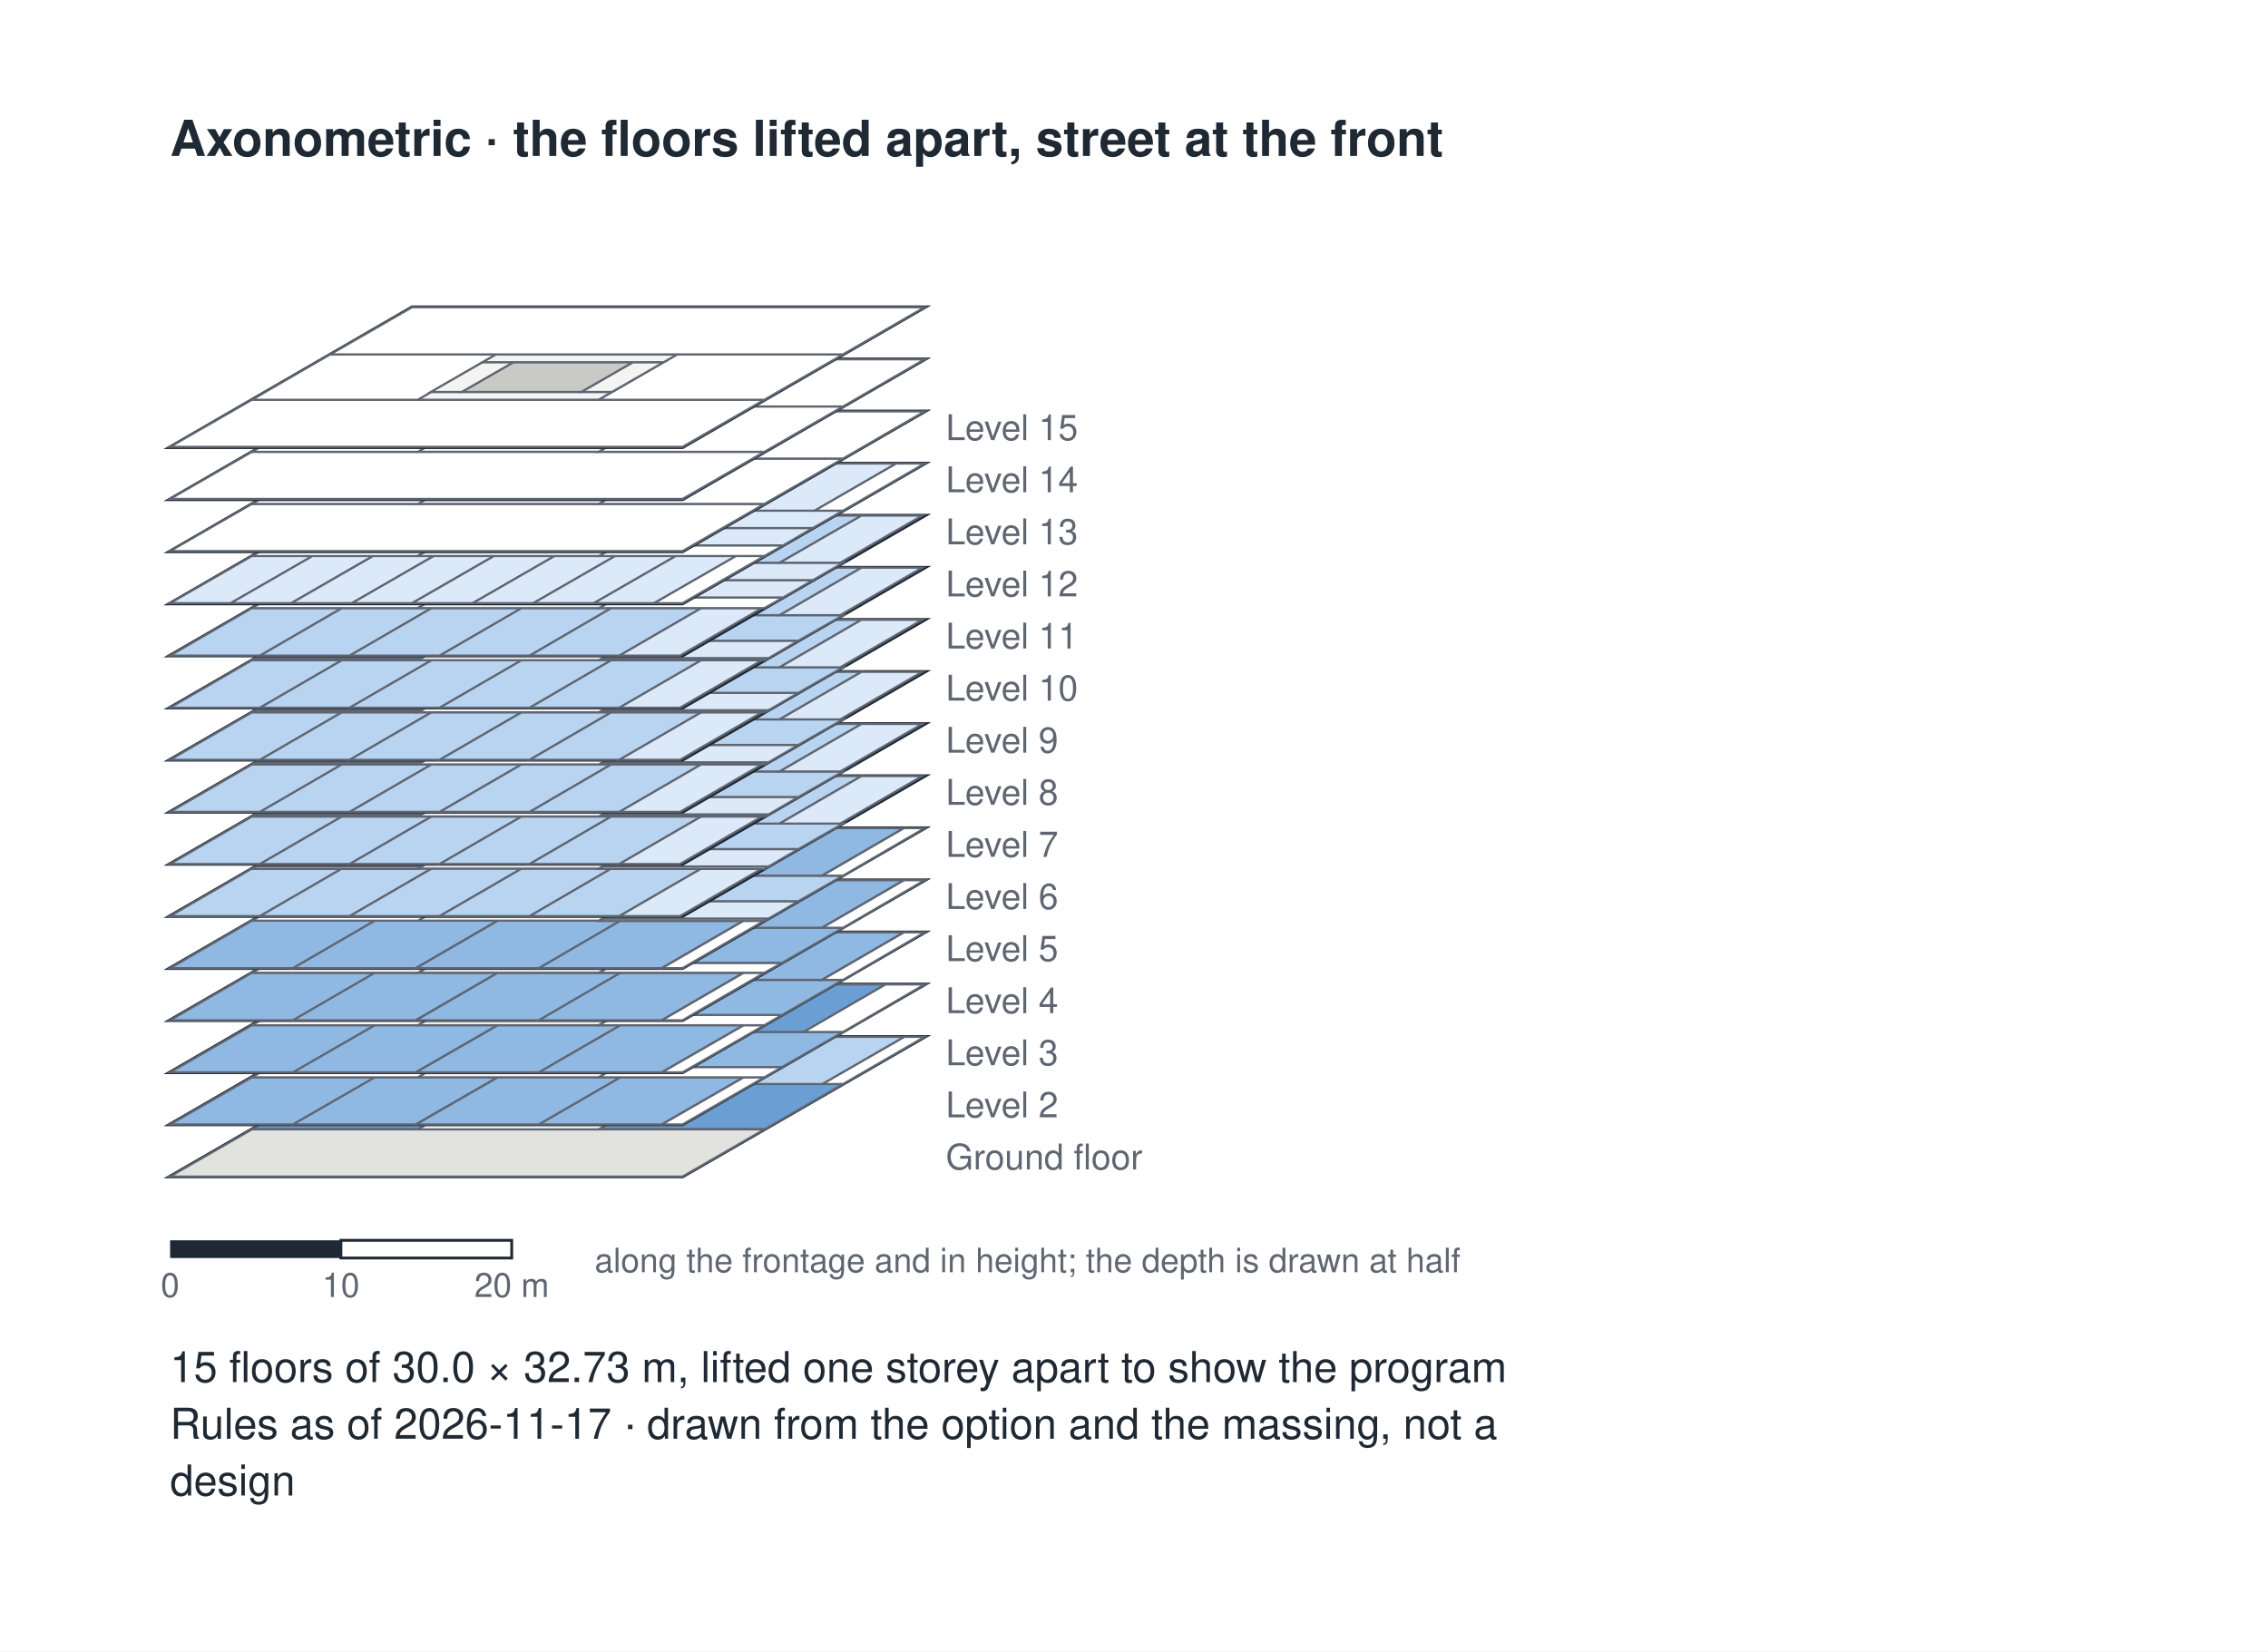
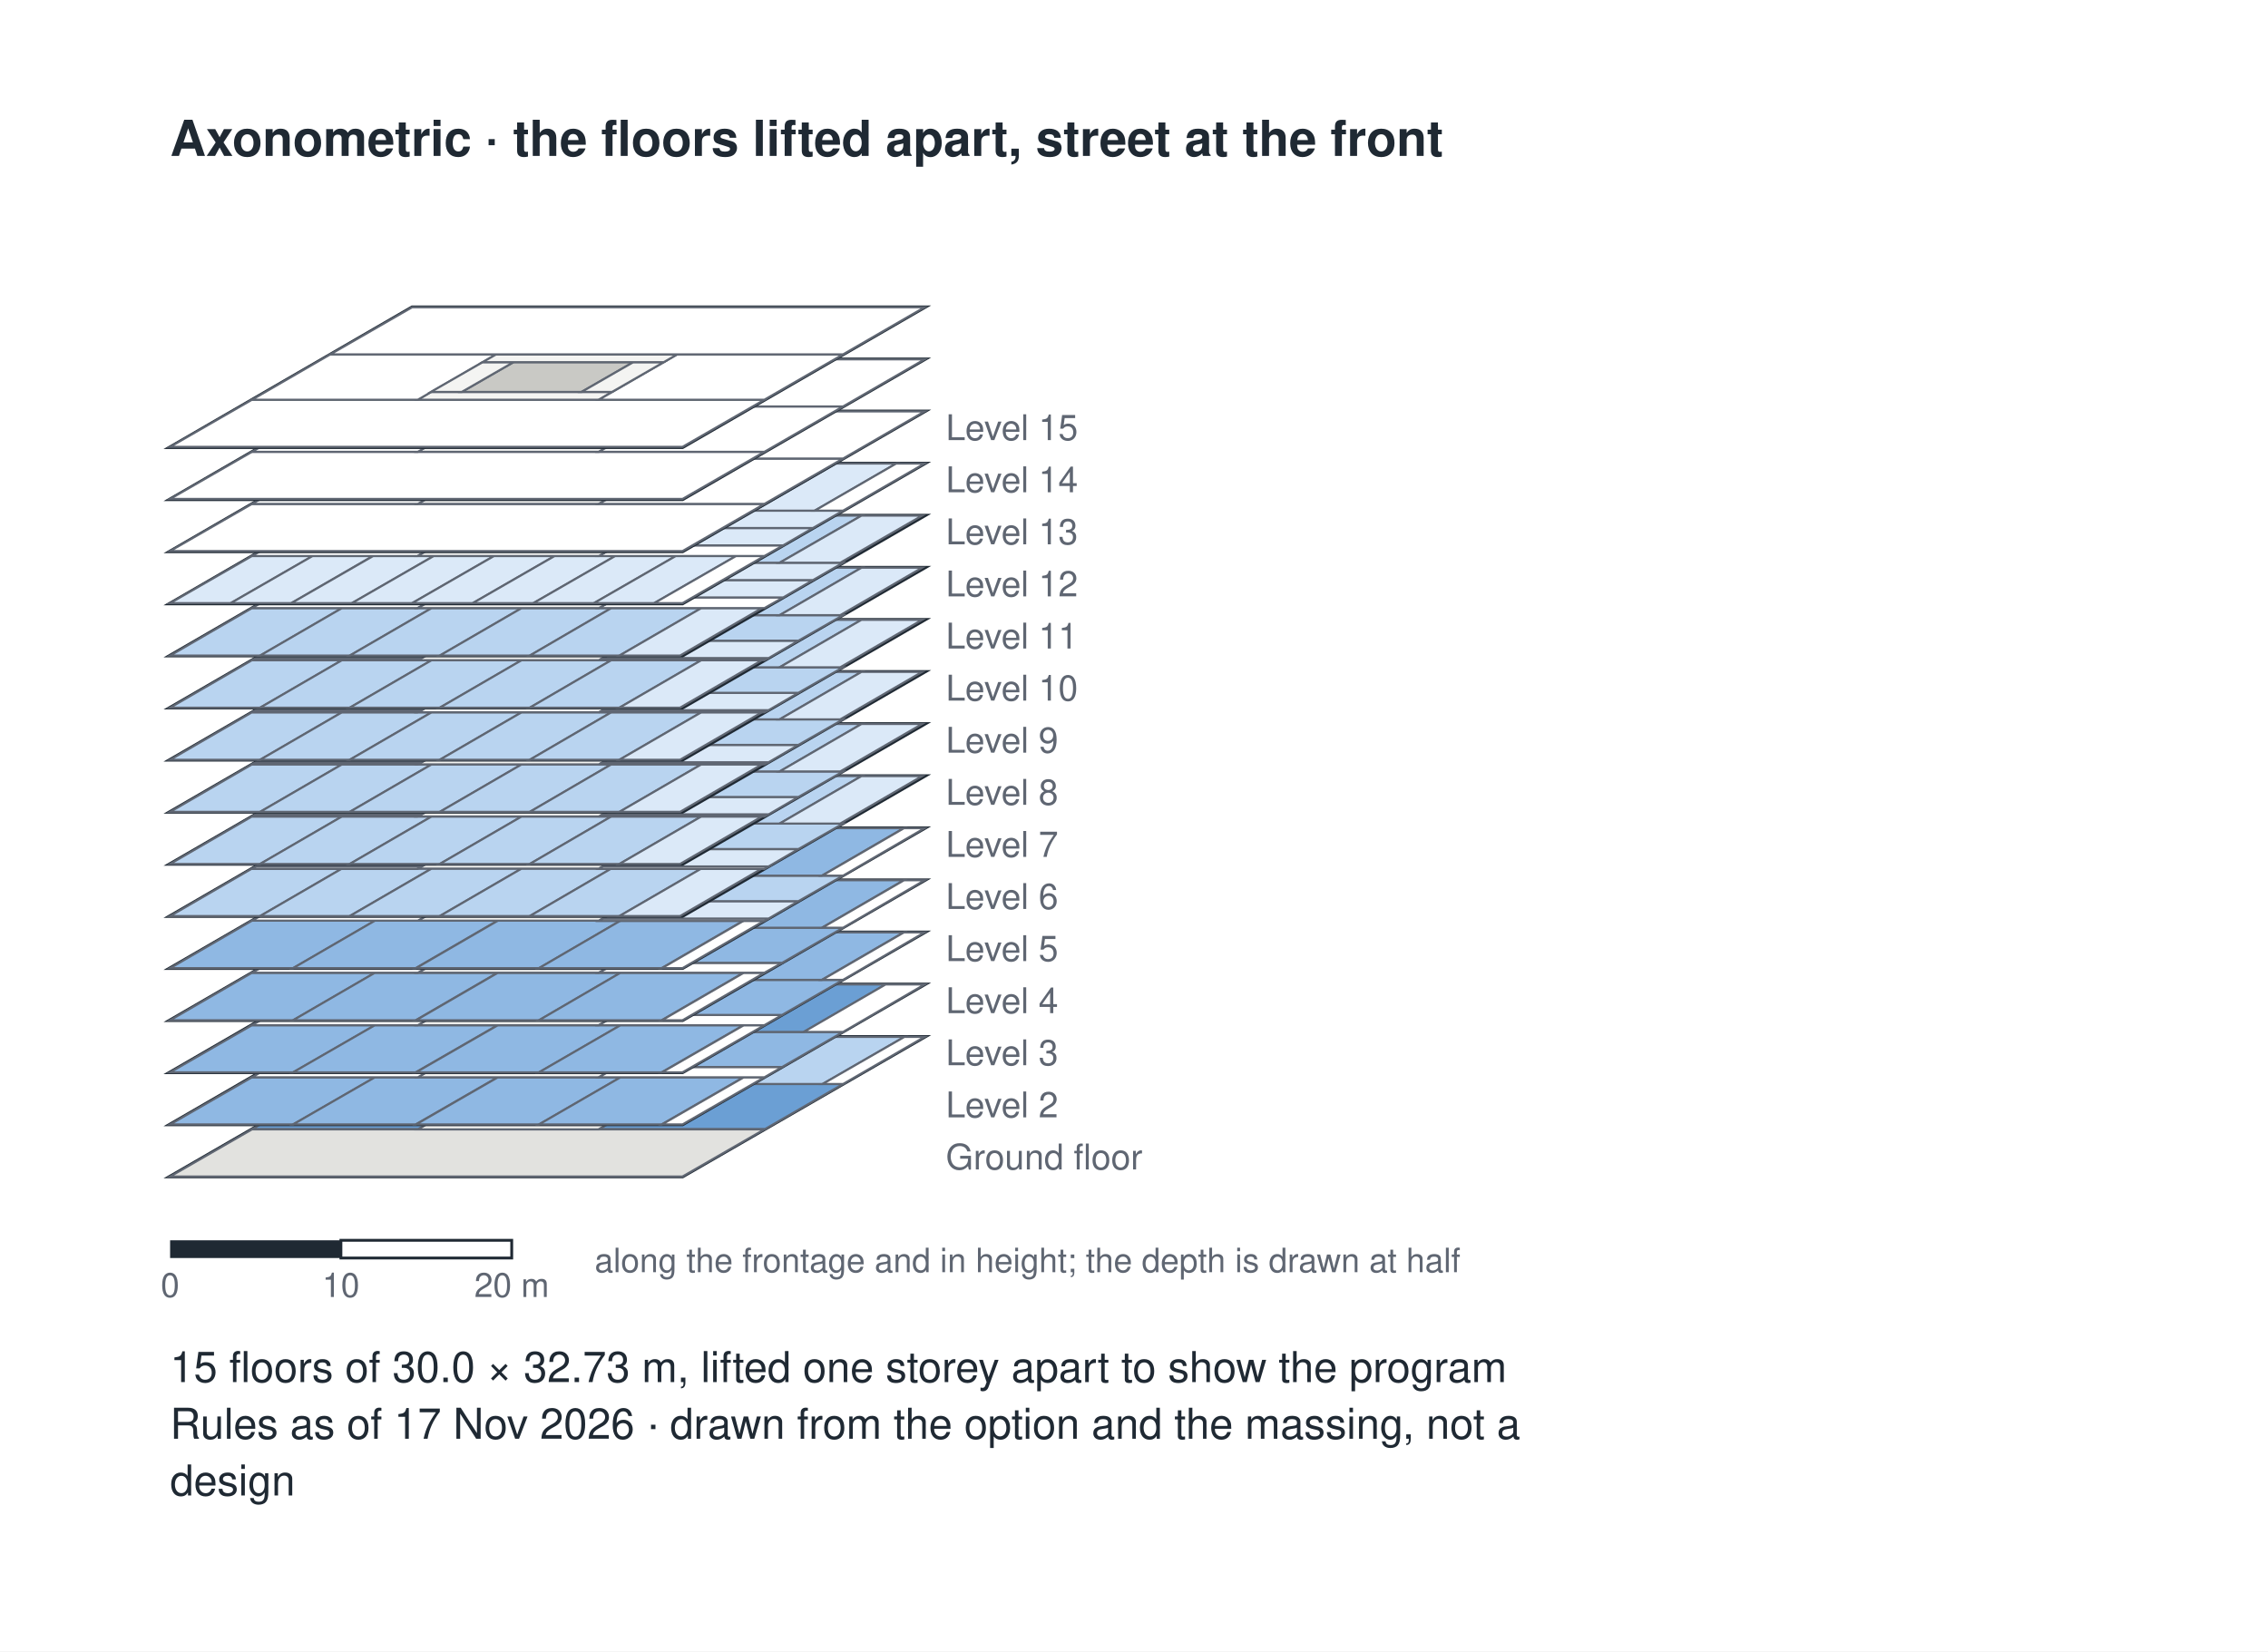
<svg xmlns="http://www.w3.org/2000/svg" width="640" height="466" viewBox="0 0 640 466" font-family="IBM Plex Sans, Helvetica, Arial, sans-serif" font-size="12" fill="#1f2933" role="img" aria-label="Axonometric of the stacked floors">
  <rect width="100%" height="100%" fill="#ffffff" />
  <text x="48" y="44" font-size="14" font-weight="600">Axonometric · the floors lifted apart, street at the front</text>
  <polygon points="116.3,292.6 260.9,292.6 192.6,332.0 48.0,332.0" fill="#f4f4f2" stroke="#1f2933" stroke-width="1" />
  <polygon points="71.1,318.7 215.7,318.7 192.6,332.0 48.0,332.0" fill="#e2e2df" stroke="#5f6672" stroke-width="0.6" />
  <polygon points="121.6,316.5 172.7,316.5 169.0,318.7 117.9,318.7" fill="#f4f4f2" stroke="#5f6672" stroke-width="0.6" />
  <polygon points="93.2,305.9 140.0,305.9 118.0,318.6 71.2,318.6" fill="#6b9fd4" stroke="#5f6672" stroke-width="0.6" />
  <polygon points="191.1,305.9 237.9,305.9 215.9,318.6 169.1,318.6" fill="#6b9fd4" stroke="#5f6672" stroke-width="0.6" />
  <polygon points="144.9,308.1 178.7,308.1 164.1,316.5 130.3,316.5" fill="#c9c9c5" stroke="#5f6672" stroke-width="0.6" />
  <polygon points="136.2,308.1 144.9,308.1 130.3,316.5 121.6,316.5" fill="#f4f4f2" stroke="#5f6672" stroke-width="0.6" />
  <polygon points="178.7,308.1 187.3,308.1 172.7,316.5 164.1,316.5" fill="#f4f4f2" stroke="#5f6672" stroke-width="0.6" />
  <polygon points="140.0,305.9 191.1,305.9 187.3,308.1 136.2,308.1" fill="#f4f4f2" stroke="#5f6672" stroke-width="0.6" />
  <polygon points="116.3,292.6 222.9,292.6 199.8,305.9 93.2,305.9" fill="#f6e7c1" stroke="#5f6672" stroke-width="0.6" />
  <polygon points="222.9,292.6 229.9,292.6 206.8,305.9 199.8,305.9" fill="#e2e2df" stroke="#5f6672" stroke-width="0.6" />
  <polygon points="229.9,292.6 255.2,292.6 232.1,305.9 206.8,305.9" fill="#b9d4f0" stroke="#5f6672" stroke-width="0.6" />
  <polygon points="255.2,292.6 260.9,292.6 237.9,305.9 232.1,305.9" fill="#ffffff" stroke="#5f6672" stroke-width="0.6" />
  <text x="266.9" y="330.0" font-size="10" fill="#5f6672">Ground floor</text>
  <polygon points="116.3,277.8 260.9,277.8 192.6,317.3 48.0,317.3" fill="#f4f4f2" stroke="#1f2933" stroke-width="1" />
  <polygon points="71.1,304.0 105.8,304.0 82.7,317.3 48.0,317.3" fill="#8fb8e3" stroke="#5f6672" stroke-width="0.6" />
  <polygon points="105.8,304.0 140.4,304.0 117.3,317.3 82.7,317.3" fill="#8fb8e3" stroke="#5f6672" stroke-width="0.6" />
  <polygon points="140.5,304.0 175.1,304.0 152.1,317.3 117.4,317.3" fill="#8fb8e3" stroke="#5f6672" stroke-width="0.6" />
  <polygon points="175.1,304.0 209.8,304.0 186.7,317.3 152.1,317.3" fill="#8fb8e3" stroke="#5f6672" stroke-width="0.6" />
  <polygon points="209.9,304.0 215.7,304.0 192.6,317.3 186.8,317.3" fill="#ffffff" stroke="#5f6672" stroke-width="0.6" />
  <polygon points="121.6,301.8 172.7,301.8 169.0,304.0 117.9,304.0" fill="#f4f4f2" stroke="#5f6672" stroke-width="0.6" />
  <polygon points="76.1,301.1 122.9,301.1 117.9,304.0 71.1,304.0" fill="#ffffff" stroke="#5f6672" stroke-width="0.6" />
  <polygon points="174.0,301.1 220.7,301.1 215.7,304.0 169.0,304.0" fill="#ffffff" stroke="#5f6672" stroke-width="0.6" />
  <polygon points="144.9,293.3 178.7,293.3 164.1,301.8 130.3,301.8" fill="#c9c9c5" stroke="#5f6672" stroke-width="0.6" />
  <polygon points="136.2,293.3 144.9,293.3 130.3,301.8 121.6,301.8" fill="#f4f4f2" stroke="#5f6672" stroke-width="0.6" />
  <polygon points="178.7,293.3 187.3,293.3 172.7,301.8 164.1,301.8" fill="#f4f4f2" stroke="#5f6672" stroke-width="0.6" />
  <polygon points="93.2,291.2 140.0,291.2 122.9,301.1 76.1,301.1" fill="#8fb8e3" stroke="#5f6672" stroke-width="0.6" />
  <polygon points="191.1,291.2 237.9,291.2 220.7,301.1 174.0,301.1" fill="#8fb8e3" stroke="#5f6672" stroke-width="0.6" />
  <polygon points="140.0,291.2 191.1,291.2 187.3,293.3 136.2,293.3" fill="#f4f4f2" stroke="#5f6672" stroke-width="0.6" />
  <polygon points="116.3,277.8 160.9,277.8 137.8,291.2 93.2,291.2" fill="#6b9fd4" stroke="#5f6672" stroke-width="0.6" />
  <polygon points="160.9,277.8 205.4,277.8 182.3,291.2 137.8,291.2" fill="#6b9fd4" stroke="#5f6672" stroke-width="0.6" />
  <polygon points="205.4,277.8 249.9,277.8 226.8,291.2 182.3,291.2" fill="#6b9fd4" stroke="#5f6672" stroke-width="0.6" />
  <polygon points="249.9,277.8 260.9,277.8 237.9,291.2 226.8,291.2" fill="#ffffff" stroke="#5f6672" stroke-width="0.6" />
  <text x="266.9" y="315.3" font-size="10" fill="#5f6672">Level 2</text>
  <polygon points="116.3,263.1 260.9,263.1 192.6,302.6 48.0,302.6" fill="#f4f4f2" stroke="#1f2933" stroke-width="1" />
  <polygon points="71.1,289.3 105.8,289.3 82.7,302.6 48.0,302.6" fill="#8fb8e3" stroke="#5f6672" stroke-width="0.6" />
  <polygon points="105.8,289.3 140.4,289.3 117.3,302.6 82.7,302.6" fill="#8fb8e3" stroke="#5f6672" stroke-width="0.6" />
  <polygon points="140.5,289.3 175.1,289.3 152.1,302.6 117.4,302.6" fill="#8fb8e3" stroke="#5f6672" stroke-width="0.6" />
  <polygon points="175.1,289.3 209.8,289.3 186.7,302.6 152.1,302.6" fill="#8fb8e3" stroke="#5f6672" stroke-width="0.6" />
  <polygon points="209.9,289.3 215.7,289.3 192.6,302.6 186.8,302.6" fill="#ffffff" stroke="#5f6672" stroke-width="0.6" />
  <polygon points="121.6,287.1 172.7,287.1 169.0,289.3 117.9,289.3" fill="#f4f4f2" stroke="#5f6672" stroke-width="0.6" />
  <polygon points="76.1,286.4 122.9,286.4 117.9,289.3 71.1,289.3" fill="#ffffff" stroke="#5f6672" stroke-width="0.6" />
  <polygon points="174.0,286.4 220.7,286.4 215.7,289.3 169.0,289.3" fill="#ffffff" stroke="#5f6672" stroke-width="0.6" />
  <polygon points="144.9,278.6 178.7,278.6 164.1,287.1 130.3,287.1" fill="#c9c9c5" stroke="#5f6672" stroke-width="0.6" />
  <polygon points="136.2,278.6 144.9,278.6 130.3,287.1 121.6,287.1" fill="#f4f4f2" stroke="#5f6672" stroke-width="0.6" />
  <polygon points="178.7,278.6 187.3,278.6 172.7,287.1 164.1,287.1" fill="#f4f4f2" stroke="#5f6672" stroke-width="0.6" />
  <polygon points="93.2,276.5 140.0,276.5 122.9,286.4 76.1,286.4" fill="#8fb8e3" stroke="#5f6672" stroke-width="0.6" />
  <polygon points="191.1,276.5 237.9,276.5 220.7,286.4 174.0,286.4" fill="#8fb8e3" stroke="#5f6672" stroke-width="0.6" />
  <polygon points="140.0,276.5 191.1,276.5 187.3,278.6 136.2,278.6" fill="#f4f4f2" stroke="#5f6672" stroke-width="0.6" />
  <polygon points="116.3,263.1 151.0,263.1 127.9,276.5 93.2,276.5" fill="#8fb8e3" stroke="#5f6672" stroke-width="0.6" />
  <polygon points="151.0,263.1 185.6,263.1 162.6,276.5 127.9,276.5" fill="#8fb8e3" stroke="#5f6672" stroke-width="0.6" />
  <polygon points="185.7,263.1 220.4,263.1 197.3,276.5 162.6,276.5" fill="#8fb8e3" stroke="#5f6672" stroke-width="0.6" />
  <polygon points="220.4,263.1 255.0,263.1 231.9,276.5 197.3,276.5" fill="#8fb8e3" stroke="#5f6672" stroke-width="0.6" />
  <polygon points="255.1,263.1 260.9,263.1 237.9,276.5 232.0,276.5" fill="#ffffff" stroke="#5f6672" stroke-width="0.6" />
  <text x="266.9" y="300.6" font-size="10" fill="#5f6672">Level 3</text>
  <polygon points="116.3,248.4 260.9,248.4 192.6,287.9 48.0,287.9" fill="#f4f4f2" stroke="#1f2933" stroke-width="1" />
  <polygon points="71.1,274.5 105.8,274.5 82.7,287.9 48.0,287.9" fill="#8fb8e3" stroke="#5f6672" stroke-width="0.6" />
  <polygon points="105.8,274.5 140.4,274.5 117.3,287.9 82.7,287.9" fill="#8fb8e3" stroke="#5f6672" stroke-width="0.6" />
  <polygon points="140.5,274.5 175.1,274.5 152.1,287.9 117.4,287.9" fill="#8fb8e3" stroke="#5f6672" stroke-width="0.6" />
  <polygon points="175.1,274.5 209.8,274.5 186.7,287.9 152.1,287.9" fill="#8fb8e3" stroke="#5f6672" stroke-width="0.6" />
  <polygon points="209.9,274.5 215.7,274.5 192.6,287.9 186.8,287.9" fill="#ffffff" stroke="#5f6672" stroke-width="0.6" />
  <polygon points="121.6,272.4 172.7,272.4 169.0,274.5 117.9,274.5" fill="#f4f4f2" stroke="#5f6672" stroke-width="0.6" />
  <polygon points="76.1,271.7 122.9,271.7 117.9,274.5 71.1,274.5" fill="#ffffff" stroke="#5f6672" stroke-width="0.6" />
  <polygon points="174.0,271.7 220.7,271.7 215.7,274.5 169.0,274.5" fill="#ffffff" stroke="#5f6672" stroke-width="0.6" />
  <polygon points="144.9,263.9 178.7,263.9 164.1,272.4 130.3,272.4" fill="#c9c9c5" stroke="#5f6672" stroke-width="0.6" />
  <polygon points="136.2,263.9 144.9,263.9 130.3,272.4 121.6,272.4" fill="#f4f4f2" stroke="#5f6672" stroke-width="0.6" />
  <polygon points="178.7,263.9 187.3,263.9 172.7,272.4 164.1,272.4" fill="#f4f4f2" stroke="#5f6672" stroke-width="0.6" />
  <polygon points="93.2,261.8 140.0,261.8 122.9,271.7 76.1,271.7" fill="#8fb8e3" stroke="#5f6672" stroke-width="0.6" />
  <polygon points="191.1,261.8 237.9,261.8 220.7,271.7 174.0,271.7" fill="#8fb8e3" stroke="#5f6672" stroke-width="0.6" />
  <polygon points="140.0,261.8 191.1,261.8 187.3,263.9 136.2,263.9" fill="#f4f4f2" stroke="#5f6672" stroke-width="0.6" />
  <polygon points="116.3,248.4 151.0,248.4 127.9,261.8 93.2,261.8" fill="#8fb8e3" stroke="#5f6672" stroke-width="0.6" />
  <polygon points="151.0,248.4 185.6,248.4 162.6,261.8 127.9,261.8" fill="#8fb8e3" stroke="#5f6672" stroke-width="0.6" />
  <polygon points="185.7,248.4 220.4,248.4 197.3,261.8 162.6,261.8" fill="#8fb8e3" stroke="#5f6672" stroke-width="0.6" />
  <polygon points="220.4,248.4 255.0,248.4 231.9,261.8 197.3,261.8" fill="#8fb8e3" stroke="#5f6672" stroke-width="0.6" />
  <polygon points="255.1,248.4 260.9,248.4 237.9,261.8 232.0,261.8" fill="#ffffff" stroke="#5f6672" stroke-width="0.6" />
  <text x="266.9" y="285.9" font-size="10" fill="#5f6672">Level 4</text>
  <polygon points="116.3,233.7 260.9,233.7 192.6,273.2 48.0,273.2" fill="#f4f4f2" stroke="#1f2933" stroke-width="1" />
  <polygon points="71.1,259.8 105.8,259.8 82.7,273.2 48.0,273.2" fill="#8fb8e3" stroke="#5f6672" stroke-width="0.6" />
  <polygon points="105.8,259.8 140.4,259.8 117.3,273.2 82.7,273.2" fill="#8fb8e3" stroke="#5f6672" stroke-width="0.6" />
  <polygon points="140.5,259.8 175.1,259.8 152.1,273.2 117.4,273.2" fill="#8fb8e3" stroke="#5f6672" stroke-width="0.6" />
  <polygon points="175.1,259.8 209.8,259.8 186.7,273.2 152.1,273.2" fill="#8fb8e3" stroke="#5f6672" stroke-width="0.6" />
  <polygon points="209.9,259.8 215.7,259.8 192.6,273.2 186.8,273.2" fill="#ffffff" stroke="#5f6672" stroke-width="0.6" />
  <polygon points="170.1,259.2 216.9,259.2 215.7,259.9 169.0,259.9" fill="#ffffff" stroke="#5f6672" stroke-width="0.6" />
  <polygon points="121.6,257.7 172.7,257.7 169.0,259.8 117.9,259.8" fill="#f4f4f2" stroke="#5f6672" stroke-width="0.6" />
  <polygon points="76.1,257.0 122.9,257.0 117.9,259.8 71.1,259.8" fill="#ffffff" stroke="#5f6672" stroke-width="0.6" />
  <polygon points="178.6,254.3 225.3,254.3 216.9,259.2 170.1,259.2" fill="#dbe9f8" stroke="#5f6672" stroke-width="0.6" />
  <polygon points="144.9,249.2 178.7,249.2 164.1,257.7 130.3,257.7" fill="#c9c9c5" stroke="#5f6672" stroke-width="0.6" />
  <polygon points="136.2,249.2 144.9,249.2 130.3,257.7 121.6,257.7" fill="#f4f4f2" stroke="#5f6672" stroke-width="0.6" />
  <polygon points="178.7,249.2 187.3,249.2 172.7,257.7 164.1,257.7" fill="#f4f4f2" stroke="#5f6672" stroke-width="0.6" />
  <polygon points="93.2,247.1 140.0,247.1 122.9,257.0 76.1,257.0" fill="#8fb8e3" stroke="#5f6672" stroke-width="0.6" />
  <polygon points="191.1,247.1 237.9,247.1 225.3,254.3 178.6,254.3" fill="#b9d4f0" stroke="#5f6672" stroke-width="0.6" />
  <polygon points="140.0,247.1 191.1,247.1 187.3,249.2 136.2,249.2" fill="#f4f4f2" stroke="#5f6672" stroke-width="0.6" />
  <polygon points="116.3,233.7 151.0,233.7 127.9,247.1 93.2,247.1" fill="#8fb8e3" stroke="#5f6672" stroke-width="0.6" />
  <polygon points="151.0,233.7 185.6,233.7 162.6,247.1 127.9,247.1" fill="#8fb8e3" stroke="#5f6672" stroke-width="0.6" />
  <polygon points="185.7,233.7 220.4,233.7 197.3,247.1 162.6,247.1" fill="#8fb8e3" stroke="#5f6672" stroke-width="0.6" />
  <polygon points="220.4,233.7 255.0,233.7 231.9,247.1 197.3,247.1" fill="#8fb8e3" stroke="#5f6672" stroke-width="0.6" />
  <polygon points="255.1,233.7 260.9,233.7 237.9,247.1 232.0,247.1" fill="#ffffff" stroke="#5f6672" stroke-width="0.6" />
  <text x="266.9" y="271.2" font-size="10" fill="#5f6672">Level 5</text>
  <polygon points="116.3,219.0 260.9,219.0 192.6,258.5 48.0,258.5" fill="#f4f4f2" stroke="#1f2933" stroke-width="1" />
  <polygon points="71.1,245.1 96.5,245.1 73.4,258.5 48.0,258.5" fill="#b9d4f0" stroke="#5f6672" stroke-width="0.6" />
  <polygon points="96.5,245.1 121.8,245.1 98.7,258.5 73.4,258.5" fill="#b9d4f0" stroke="#5f6672" stroke-width="0.6" />
  <polygon points="121.8,245.1 147.2,245.1 124.1,258.5 98.7,258.5" fill="#b9d4f0" stroke="#5f6672" stroke-width="0.6" />
  <polygon points="147.2,245.1 172.5,245.1 149.5,258.5 124.1,258.5" fill="#b9d4f0" stroke="#5f6672" stroke-width="0.6" />
  <polygon points="172.5,245.1 197.9,245.1 174.8,258.5 149.5,258.5" fill="#b9d4f0" stroke="#5f6672" stroke-width="0.6" />
  <polygon points="197.9,245.1 215.0,245.1 191.9,258.5 174.8,258.5" fill="#dbe9f8" stroke="#5f6672" stroke-width="0.6" />
  <polygon points="72.3,244.5 119.0,244.5 117.8,245.2 71.1,245.2" fill="#ffffff" stroke="#5f6672" stroke-width="0.6" />
  <polygon points="170.1,244.5 216.9,244.5 215.7,245.2 169.0,245.2" fill="#ffffff" stroke="#5f6672" stroke-width="0.6" />
  <polygon points="121.6,243.0 172.7,243.0 169.0,245.1 117.9,245.1" fill="#f4f4f2" stroke="#5f6672" stroke-width="0.6" />
  <polygon points="80.7,239.6 127.5,239.6 119.0,244.5 72.3,244.5" fill="#dbe9f8" stroke="#5f6672" stroke-width="0.6" />
  <polygon points="178.6,239.6 225.3,239.6 216.9,244.5 170.1,244.5" fill="#dbe9f8" stroke="#5f6672" stroke-width="0.6" />
  <polygon points="144.9,234.5 178.7,234.5 164.1,243.0 130.3,243.0" fill="#c9c9c5" stroke="#5f6672" stroke-width="0.6" />
  <polygon points="136.2,234.5 144.9,234.5 130.3,243.0 121.6,243.0" fill="#f4f4f2" stroke="#5f6672" stroke-width="0.6" />
  <polygon points="178.7,234.5 187.3,234.5 172.7,243.0 164.1,243.0" fill="#f4f4f2" stroke="#5f6672" stroke-width="0.6" />
  <polygon points="93.2,232.4 140.0,232.4 127.5,239.6 80.7,239.6" fill="#b9d4f0" stroke="#5f6672" stroke-width="0.6" />
  <polygon points="191.1,232.4 237.9,232.4 225.3,239.6 178.6,239.6" fill="#b9d4f0" stroke="#5f6672" stroke-width="0.6" />
  <polygon points="140.0,232.4 191.1,232.4 187.3,234.5 136.2,234.5" fill="#f4f4f2" stroke="#5f6672" stroke-width="0.6" />
  <polygon points="116.3,219.0 141.7,219.0 118.6,232.4 93.2,232.4" fill="#b9d4f0" stroke="#5f6672" stroke-width="0.6" />
  <polygon points="141.7,219.0 167.0,219.0 144.0,232.4 118.6,232.4" fill="#b9d4f0" stroke="#5f6672" stroke-width="0.6" />
  <polygon points="167.0,219.0 192.4,219.0 169.3,232.4 144.0,232.4" fill="#b9d4f0" stroke="#5f6672" stroke-width="0.6" />
  <polygon points="192.4,219.0 217.8,219.0 194.7,232.4 169.3,232.4" fill="#b9d4f0" stroke="#5f6672" stroke-width="0.6" />
  <polygon points="217.8,219.0 243.1,219.0 220.0,232.4 194.7,232.4" fill="#b9d4f0" stroke="#5f6672" stroke-width="0.6" />
  <polygon points="243.1,219.0 260.2,219.0 237.1,232.4 220.0,232.4" fill="#dbe9f8" stroke="#5f6672" stroke-width="0.6" />
  <text x="266.9" y="256.5" font-size="10" fill="#5f6672">Level 6</text>
  <polygon points="116.3,204.3 260.9,204.3 192.6,243.8 48.0,243.8" fill="#f4f4f2" stroke="#1f2933" stroke-width="1" />
  <polygon points="71.1,230.4 96.5,230.4 73.4,243.8 48.0,243.8" fill="#b9d4f0" stroke="#5f6672" stroke-width="0.6" />
  <polygon points="96.5,230.4 121.8,230.4 98.7,243.8 73.4,243.8" fill="#b9d4f0" stroke="#5f6672" stroke-width="0.6" />
  <polygon points="121.8,230.4 147.2,230.4 124.1,243.8 98.7,243.8" fill="#b9d4f0" stroke="#5f6672" stroke-width="0.6" />
  <polygon points="147.2,230.4 172.5,230.4 149.5,243.8 124.1,243.8" fill="#b9d4f0" stroke="#5f6672" stroke-width="0.6" />
  <polygon points="172.5,230.4 197.9,230.4 174.8,243.8 149.5,243.8" fill="#b9d4f0" stroke="#5f6672" stroke-width="0.6" />
  <polygon points="197.9,230.4 215.0,230.4 191.9,243.8 174.8,243.8" fill="#dbe9f8" stroke="#5f6672" stroke-width="0.6" />
  <polygon points="72.3,229.8 119.0,229.8 117.8,230.4 71.1,230.4" fill="#ffffff" stroke="#5f6672" stroke-width="0.6" />
  <polygon points="170.1,229.8 216.9,229.8 215.7,230.4 169.0,230.4" fill="#ffffff" stroke="#5f6672" stroke-width="0.6" />
  <polygon points="121.6,228.3 172.7,228.3 169.0,230.4 117.9,230.4" fill="#f4f4f2" stroke="#5f6672" stroke-width="0.6" />
  <polygon points="80.7,224.9 127.5,224.9 119.0,229.8 72.3,229.8" fill="#dbe9f8" stroke="#5f6672" stroke-width="0.6" />
  <polygon points="178.6,224.9 225.3,224.9 216.9,229.8 170.1,229.8" fill="#dbe9f8" stroke="#5f6672" stroke-width="0.6" />
  <polygon points="144.9,219.8 178.7,219.8 164.1,228.3 130.3,228.3" fill="#c9c9c5" stroke="#5f6672" stroke-width="0.6" />
  <polygon points="136.2,219.8 144.9,219.8 130.3,228.3 121.6,228.3" fill="#f4f4f2" stroke="#5f6672" stroke-width="0.6" />
  <polygon points="178.7,219.8 187.3,219.8 172.7,228.3 164.1,228.3" fill="#f4f4f2" stroke="#5f6672" stroke-width="0.6" />
  <polygon points="93.2,217.7 140.0,217.7 127.5,224.9 80.7,224.9" fill="#b9d4f0" stroke="#5f6672" stroke-width="0.6" />
  <polygon points="191.1,217.7 237.9,217.7 225.3,224.9 178.6,224.9" fill="#b9d4f0" stroke="#5f6672" stroke-width="0.6" />
  <polygon points="140.0,217.7 191.1,217.7 187.3,219.8 136.2,219.8" fill="#f4f4f2" stroke="#5f6672" stroke-width="0.6" />
  <polygon points="116.3,204.3 141.7,204.3 118.6,217.7 93.2,217.7" fill="#b9d4f0" stroke="#5f6672" stroke-width="0.6" />
  <polygon points="141.7,204.3 167.0,204.3 144.0,217.7 118.6,217.7" fill="#b9d4f0" stroke="#5f6672" stroke-width="0.6" />
  <polygon points="167.0,204.3 192.4,204.3 169.3,217.7 144.0,217.7" fill="#b9d4f0" stroke="#5f6672" stroke-width="0.6" />
  <polygon points="192.4,204.3 217.8,204.3 194.7,217.7 169.3,217.7" fill="#b9d4f0" stroke="#5f6672" stroke-width="0.6" />
  <polygon points="217.8,204.3 243.1,204.3 220.0,217.7 194.7,217.7" fill="#b9d4f0" stroke="#5f6672" stroke-width="0.6" />
  <polygon points="243.1,204.3 260.2,204.3 237.1,217.7 220.0,217.7" fill="#dbe9f8" stroke="#5f6672" stroke-width="0.6" />
  <text x="266.9" y="241.8" font-size="10" fill="#5f6672">Level 7</text>
  <polygon points="116.3,189.6 260.9,189.6 192.6,229.1 48.0,229.1" fill="#f4f4f2" stroke="#1f2933" stroke-width="1" />
  <polygon points="71.1,215.7 96.5,215.7 73.4,229.1 48.0,229.1" fill="#b9d4f0" stroke="#5f6672" stroke-width="0.6" />
  <polygon points="96.5,215.7 121.8,215.7 98.7,229.1 73.4,229.1" fill="#b9d4f0" stroke="#5f6672" stroke-width="0.6" />
  <polygon points="121.8,215.7 147.2,215.7 124.1,229.1 98.7,229.1" fill="#b9d4f0" stroke="#5f6672" stroke-width="0.6" />
  <polygon points="147.2,215.7 172.5,215.7 149.5,229.1 124.1,229.1" fill="#b9d4f0" stroke="#5f6672" stroke-width="0.6" />
  <polygon points="172.5,215.7 197.9,215.7 174.8,229.1 149.5,229.1" fill="#b9d4f0" stroke="#5f6672" stroke-width="0.6" />
  <polygon points="197.9,215.7 215.0,215.7 191.9,229.1 174.8,229.1" fill="#dbe9f8" stroke="#5f6672" stroke-width="0.6" />
  <polygon points="72.3,215.1 119.0,215.1 117.8,215.7 71.1,215.7" fill="#ffffff" stroke="#5f6672" stroke-width="0.6" />
  <polygon points="170.1,215.1 216.9,215.1 215.7,215.7 169.0,215.7" fill="#ffffff" stroke="#5f6672" stroke-width="0.6" />
  <polygon points="121.6,213.6 172.7,213.6 169.0,215.7 117.9,215.7" fill="#f4f4f2" stroke="#5f6672" stroke-width="0.6" />
  <polygon points="80.7,210.2 127.5,210.2 119.0,215.1 72.3,215.1" fill="#dbe9f8" stroke="#5f6672" stroke-width="0.6" />
  <polygon points="178.6,210.2 225.3,210.2 216.9,215.1 170.1,215.1" fill="#dbe9f8" stroke="#5f6672" stroke-width="0.6" />
  <polygon points="144.9,205.1 178.7,205.1 164.1,213.6 130.3,213.6" fill="#c9c9c5" stroke="#5f6672" stroke-width="0.6" />
  <polygon points="136.2,205.1 144.9,205.1 130.3,213.6 121.6,213.6" fill="#f4f4f2" stroke="#5f6672" stroke-width="0.6" />
  <polygon points="178.7,205.1 187.3,205.1 172.7,213.6 164.1,213.6" fill="#f4f4f2" stroke="#5f6672" stroke-width="0.6" />
  <polygon points="93.2,203.0 140.0,203.0 127.5,210.2 80.7,210.2" fill="#b9d4f0" stroke="#5f6672" stroke-width="0.6" />
  <polygon points="191.1,203.0 237.9,203.0 225.3,210.2 178.6,210.2" fill="#b9d4f0" stroke="#5f6672" stroke-width="0.6" />
  <polygon points="140.0,203.0 191.1,203.0 187.3,205.1 136.2,205.1" fill="#f4f4f2" stroke="#5f6672" stroke-width="0.6" />
  <polygon points="116.3,189.6 141.7,189.6 118.6,203.0 93.2,203.0" fill="#b9d4f0" stroke="#5f6672" stroke-width="0.6" />
  <polygon points="141.7,189.6 167.0,189.6 144.0,203.0 118.6,203.0" fill="#b9d4f0" stroke="#5f6672" stroke-width="0.6" />
  <polygon points="167.0,189.6 192.4,189.6 169.3,203.0 144.0,203.0" fill="#b9d4f0" stroke="#5f6672" stroke-width="0.6" />
  <polygon points="192.4,189.6 217.8,189.6 194.7,203.0 169.3,203.0" fill="#b9d4f0" stroke="#5f6672" stroke-width="0.6" />
  <polygon points="217.8,189.6 243.1,189.6 220.0,203.0 194.7,203.0" fill="#b9d4f0" stroke="#5f6672" stroke-width="0.6" />
  <polygon points="243.1,189.6 260.2,189.6 237.1,203.0 220.0,203.0" fill="#dbe9f8" stroke="#5f6672" stroke-width="0.6" />
  <text x="266.9" y="227.1" font-size="10" fill="#5f6672">Level 8</text>
  <polygon points="116.3,174.9 260.9,174.9 192.6,214.4 48.0,214.4" fill="#f4f4f2" stroke="#1f2933" stroke-width="1" />
  <polygon points="71.1,201.0 96.5,201.0 73.4,214.4 48.0,214.4" fill="#b9d4f0" stroke="#5f6672" stroke-width="0.6" />
  <polygon points="96.5,201.0 121.8,201.0 98.7,214.4 73.4,214.4" fill="#b9d4f0" stroke="#5f6672" stroke-width="0.6" />
  <polygon points="121.8,201.0 147.2,201.0 124.1,214.4 98.7,214.4" fill="#b9d4f0" stroke="#5f6672" stroke-width="0.6" />
  <polygon points="147.2,201.0 172.5,201.0 149.5,214.4 124.1,214.4" fill="#b9d4f0" stroke="#5f6672" stroke-width="0.6" />
  <polygon points="172.5,201.0 197.9,201.0 174.8,214.4 149.5,214.4" fill="#b9d4f0" stroke="#5f6672" stroke-width="0.6" />
  <polygon points="197.9,201.0 215.0,201.0 191.9,214.4 174.8,214.4" fill="#dbe9f8" stroke="#5f6672" stroke-width="0.6" />
  <polygon points="72.3,200.4 119.0,200.4 117.8,201.0 71.1,201.0" fill="#ffffff" stroke="#5f6672" stroke-width="0.6" />
  <polygon points="170.1,200.4 216.9,200.4 215.7,201.0 169.0,201.0" fill="#ffffff" stroke="#5f6672" stroke-width="0.6" />
  <polygon points="121.6,198.9 172.7,198.9 169.0,201.0 117.9,201.0" fill="#f4f4f2" stroke="#5f6672" stroke-width="0.6" />
  <polygon points="80.7,195.5 127.5,195.5 119.0,200.4 72.3,200.4" fill="#dbe9f8" stroke="#5f6672" stroke-width="0.6" />
  <polygon points="178.6,195.5 225.3,195.5 216.9,200.4 170.1,200.4" fill="#dbe9f8" stroke="#5f6672" stroke-width="0.6" />
  <polygon points="144.9,190.4 178.7,190.4 164.1,198.9 130.3,198.9" fill="#c9c9c5" stroke="#5f6672" stroke-width="0.6" />
  <polygon points="136.2,190.4 144.9,190.4 130.3,198.9 121.6,198.9" fill="#f4f4f2" stroke="#5f6672" stroke-width="0.6" />
  <polygon points="178.7,190.4 187.3,190.4 172.7,198.9 164.1,198.9" fill="#f4f4f2" stroke="#5f6672" stroke-width="0.6" />
  <polygon points="93.2,188.3 140.0,188.3 127.5,195.5 80.7,195.5" fill="#b9d4f0" stroke="#5f6672" stroke-width="0.6" />
  <polygon points="191.1,188.3 237.9,188.3 225.3,195.5 178.6,195.5" fill="#b9d4f0" stroke="#5f6672" stroke-width="0.6" />
  <polygon points="140.0,188.3 191.1,188.3 187.3,190.4 136.2,190.4" fill="#f4f4f2" stroke="#5f6672" stroke-width="0.6" />
  <polygon points="116.3,174.9 141.7,174.9 118.6,188.3 93.2,188.3" fill="#b9d4f0" stroke="#5f6672" stroke-width="0.6" />
  <polygon points="141.7,174.9 167.0,174.9 144.0,188.3 118.6,188.3" fill="#b9d4f0" stroke="#5f6672" stroke-width="0.6" />
  <polygon points="167.0,174.9 192.4,174.9 169.3,188.3 144.0,188.3" fill="#b9d4f0" stroke="#5f6672" stroke-width="0.6" />
  <polygon points="192.4,174.9 217.8,174.9 194.7,188.3 169.3,188.3" fill="#b9d4f0" stroke="#5f6672" stroke-width="0.6" />
  <polygon points="217.8,174.9 243.1,174.9 220.0,188.3 194.7,188.3" fill="#b9d4f0" stroke="#5f6672" stroke-width="0.6" />
  <polygon points="243.1,174.9 260.2,174.9 237.1,188.3 220.0,188.3" fill="#dbe9f8" stroke="#5f6672" stroke-width="0.6" />
  <text x="266.9" y="212.4" font-size="10" fill="#5f6672">Level 9</text>
  <polygon points="116.3,160.2 260.9,160.2 192.6,199.7 48.0,199.7" fill="#f4f4f2" stroke="#1f2933" stroke-width="1" />
  <polygon points="71.1,186.3 96.5,186.3 73.4,199.7 48.0,199.7" fill="#b9d4f0" stroke="#5f6672" stroke-width="0.6" />
  <polygon points="96.5,186.3 121.8,186.3 98.7,199.7 73.4,199.7" fill="#b9d4f0" stroke="#5f6672" stroke-width="0.6" />
  <polygon points="121.8,186.3 147.2,186.3 124.1,199.7 98.7,199.7" fill="#b9d4f0" stroke="#5f6672" stroke-width="0.6" />
  <polygon points="147.2,186.3 172.5,186.3 149.5,199.7 124.1,199.7" fill="#b9d4f0" stroke="#5f6672" stroke-width="0.6" />
  <polygon points="172.5,186.3 197.9,186.3 174.8,199.7 149.5,199.7" fill="#b9d4f0" stroke="#5f6672" stroke-width="0.6" />
  <polygon points="197.9,186.3 215.0,186.3 191.9,199.7 174.8,199.7" fill="#dbe9f8" stroke="#5f6672" stroke-width="0.6" />
  <polygon points="72.3,185.7 119.0,185.7 117.8,186.3 71.1,186.3" fill="#ffffff" stroke="#5f6672" stroke-width="0.6" />
  <polygon points="170.1,185.7 216.9,185.7 215.7,186.3 169.0,186.3" fill="#ffffff" stroke="#5f6672" stroke-width="0.6" />
  <polygon points="121.6,184.2 172.7,184.2 169.0,186.3 117.9,186.3" fill="#f4f4f2" stroke="#5f6672" stroke-width="0.6" />
  <polygon points="80.7,180.8 127.5,180.8 119.0,185.7 72.3,185.7" fill="#dbe9f8" stroke="#5f6672" stroke-width="0.6" />
  <polygon points="178.6,180.8 225.3,180.8 216.9,185.7 170.1,185.7" fill="#dbe9f8" stroke="#5f6672" stroke-width="0.6" />
  <polygon points="144.9,175.7 178.7,175.7 164.1,184.2 130.3,184.2" fill="#c9c9c5" stroke="#5f6672" stroke-width="0.6" />
  <polygon points="136.2,175.7 144.9,175.7 130.3,184.2 121.6,184.2" fill="#f4f4f2" stroke="#5f6672" stroke-width="0.6" />
  <polygon points="178.7,175.7 187.3,175.7 172.7,184.2 164.1,184.2" fill="#f4f4f2" stroke="#5f6672" stroke-width="0.6" />
  <polygon points="93.2,173.6 140.0,173.6 127.5,180.8 80.7,180.8" fill="#b9d4f0" stroke="#5f6672" stroke-width="0.6" />
  <polygon points="191.1,173.6 237.9,173.6 225.3,180.8 178.6,180.8" fill="#b9d4f0" stroke="#5f6672" stroke-width="0.6" />
  <polygon points="140.0,173.6 191.1,173.6 187.3,175.7 136.2,175.7" fill="#f4f4f2" stroke="#5f6672" stroke-width="0.6" />
  <polygon points="116.3,160.2 141.7,160.2 118.6,173.6 93.2,173.6" fill="#b9d4f0" stroke="#5f6672" stroke-width="0.6" />
  <polygon points="141.7,160.2 167.0,160.2 144.0,173.6 118.6,173.6" fill="#b9d4f0" stroke="#5f6672" stroke-width="0.6" />
  <polygon points="167.0,160.2 192.4,160.2 169.3,173.6 144.0,173.6" fill="#b9d4f0" stroke="#5f6672" stroke-width="0.6" />
  <polygon points="192.4,160.2 217.8,160.2 194.7,173.6 169.3,173.6" fill="#b9d4f0" stroke="#5f6672" stroke-width="0.6" />
  <polygon points="217.8,160.2 243.1,160.2 220.0,173.6 194.7,173.6" fill="#b9d4f0" stroke="#5f6672" stroke-width="0.6" />
  <polygon points="243.1,160.2 260.2,160.2 237.1,173.6 220.0,173.6" fill="#dbe9f8" stroke="#5f6672" stroke-width="0.6" />
  <text x="266.9" y="197.7" font-size="10" fill="#5f6672">Level 10</text>
  <polygon points="116.3,145.5 260.9,145.5 192.6,185.0 48.0,185.0" fill="#f4f4f2" stroke="#1f2933" stroke-width="1" />
  <polygon points="71.1,171.6 96.5,171.6 73.4,185.0 48.0,185.0" fill="#b9d4f0" stroke="#5f6672" stroke-width="0.6" />
  <polygon points="96.5,171.6 121.8,171.6 98.7,185.0 73.4,185.0" fill="#b9d4f0" stroke="#5f6672" stroke-width="0.6" />
  <polygon points="121.8,171.6 147.2,171.6 124.1,185.0 98.7,185.0" fill="#b9d4f0" stroke="#5f6672" stroke-width="0.6" />
  <polygon points="147.2,171.6 172.5,171.6 149.5,185.0 124.1,185.0" fill="#b9d4f0" stroke="#5f6672" stroke-width="0.6" />
  <polygon points="172.5,171.6 197.9,171.6 174.8,185.0 149.5,185.0" fill="#b9d4f0" stroke="#5f6672" stroke-width="0.6" />
  <polygon points="197.9,171.6 215.0,171.6 191.9,185.0 174.8,185.0" fill="#dbe9f8" stroke="#5f6672" stroke-width="0.6" />
  <polygon points="76.3,168.6 123.1,168.6 117.8,171.6 71.1,171.6" fill="#ffffff" stroke="#5f6672" stroke-width="0.6" />
  <polygon points="174.2,168.6 221.0,168.6 215.7,171.6 169.0,171.6" fill="#ffffff" stroke="#5f6672" stroke-width="0.6" />
  <polygon points="121.6,169.5 172.7,169.5 169.0,171.6 117.9,171.6" fill="#f4f4f2" stroke="#5f6672" stroke-width="0.6" />
  <polygon points="144.9,161.0 178.7,161.0 164.1,169.5 130.3,169.5" fill="#c9c9c5" stroke="#5f6672" stroke-width="0.6" />
  <polygon points="136.2,161.0 144.9,161.0 130.3,169.5 121.6,169.5" fill="#f4f4f2" stroke="#5f6672" stroke-width="0.6" />
  <polygon points="178.7,161.0 187.3,161.0 172.7,169.5 164.1,169.5" fill="#f4f4f2" stroke="#5f6672" stroke-width="0.6" />
  <polygon points="84.8,163.7 131.5,163.7 123.1,168.6 76.3,168.6" fill="#dbe9f8" stroke="#5f6672" stroke-width="0.6" />
  <polygon points="182.6,163.7 229.4,163.7 221.0,168.6 174.2,168.6" fill="#dbe9f8" stroke="#5f6672" stroke-width="0.6" />
  <polygon points="93.2,158.8 140.0,158.8 131.6,163.7 84.8,163.7" fill="#dbe9f8" stroke="#5f6672" stroke-width="0.6" />
  <polygon points="191.1,158.8 237.9,158.8 229.4,163.7 182.7,163.7" fill="#dbe9f8" stroke="#5f6672" stroke-width="0.6" />
  <polygon points="140.0,158.8 191.1,158.8 187.3,161.0 136.2,161.0" fill="#f4f4f2" stroke="#5f6672" stroke-width="0.6" />
  <polygon points="116.3,145.5 141.7,145.5 118.6,158.8 93.2,158.8" fill="#b9d4f0" stroke="#5f6672" stroke-width="0.6" />
  <polygon points="141.7,145.5 167.0,145.5 144.0,158.8 118.6,158.8" fill="#b9d4f0" stroke="#5f6672" stroke-width="0.6" />
  <polygon points="167.0,145.5 192.4,145.5 169.3,158.8 144.0,158.8" fill="#b9d4f0" stroke="#5f6672" stroke-width="0.6" />
  <polygon points="192.4,145.5 217.8,145.5 194.7,158.8 169.3,158.8" fill="#b9d4f0" stroke="#5f6672" stroke-width="0.6" />
  <polygon points="217.8,145.5 243.1,145.5 220.0,158.8 194.7,158.8" fill="#b9d4f0" stroke="#5f6672" stroke-width="0.6" />
  <polygon points="243.1,145.5 260.2,145.5 237.1,158.8 220.0,158.8" fill="#dbe9f8" stroke="#5f6672" stroke-width="0.6" />
  <text x="266.9" y="183.0" font-size="10" fill="#5f6672">Level 11</text>
  <polygon points="116.3,130.8 260.9,130.8 192.6,170.3 48.0,170.3" fill="#f4f4f2" stroke="#1f2933" stroke-width="1" />
  <polygon points="71.1,156.9 88.2,156.9 65.1,170.2 48.0,170.2" fill="#dbe9f8" stroke="#5f6672" stroke-width="0.6" />
  <polygon points="88.2,156.9 105.2,156.9 82.2,170.2 65.1,170.2" fill="#dbe9f8" stroke="#5f6672" stroke-width="0.6" />
  <polygon points="105.3,156.9 122.4,156.9 99.3,170.2 82.2,170.2" fill="#dbe9f8" stroke="#5f6672" stroke-width="0.6" />
  <polygon points="122.4,156.9 139.4,156.9 116.3,170.2 99.3,170.2" fill="#dbe9f8" stroke="#5f6672" stroke-width="0.6" />
  <polygon points="139.4,156.9 156.5,156.9 133.4,170.2 116.3,170.2" fill="#dbe9f8" stroke="#5f6672" stroke-width="0.6" />
  <polygon points="156.5,156.9 173.6,156.9 150.5,170.2 133.4,170.2" fill="#dbe9f8" stroke="#5f6672" stroke-width="0.6" />
  <polygon points="173.6,156.9 190.7,156.9 167.6,170.2 150.5,170.2" fill="#dbe9f8" stroke="#5f6672" stroke-width="0.6" />
  <polygon points="190.7,156.9 207.7,156.9 184.6,170.2 167.6,170.2" fill="#dbe9f8" stroke="#5f6672" stroke-width="0.6" />
  <polygon points="207.7,156.9 215.7,156.9 192.6,170.2 184.6,170.2" fill="#ffffff" stroke="#5f6672" stroke-width="0.6" />
  <polygon points="76.3,153.9 123.1,153.9 117.8,156.9 71.1,156.9" fill="#ffffff" stroke="#5f6672" stroke-width="0.6" />
  <polygon points="174.2,153.9 221.0,153.9 215.7,156.9 169.0,156.9" fill="#ffffff" stroke="#5f6672" stroke-width="0.6" />
  <polygon points="121.6,154.7 172.7,154.7 169.0,156.9 117.9,156.9" fill="#f4f4f2" stroke="#5f6672" stroke-width="0.6" />
  <polygon points="144.9,146.3 178.7,146.3 164.1,154.7 130.3,154.7" fill="#c9c9c5" stroke="#5f6672" stroke-width="0.6" />
  <polygon points="136.2,146.3 144.9,146.3 130.3,154.7 121.6,154.7" fill="#f4f4f2" stroke="#5f6672" stroke-width="0.6" />
  <polygon points="178.7,146.3 187.3,146.3 172.7,154.7 164.1,154.7" fill="#f4f4f2" stroke="#5f6672" stroke-width="0.6" />
  <polygon points="84.8,149.0 131.5,149.0 123.1,153.9 76.3,153.9" fill="#dbe9f8" stroke="#5f6672" stroke-width="0.6" />
  <polygon points="182.6,149.0 229.4,149.0 221.0,153.9 174.2,153.9" fill="#dbe9f8" stroke="#5f6672" stroke-width="0.6" />
  <polygon points="93.2,144.1 140.0,144.1 131.6,149.0 84.8,149.0" fill="#dbe9f8" stroke="#5f6672" stroke-width="0.6" />
  <polygon points="191.1,144.1 237.9,144.1 229.4,149.0 182.7,149.0" fill="#dbe9f8" stroke="#5f6672" stroke-width="0.6" />
  <polygon points="140.0,144.1 191.1,144.1 187.3,146.3 136.2,146.3" fill="#f4f4f2" stroke="#5f6672" stroke-width="0.6" />
  <polygon points="116.3,130.8 133.4,130.8 110.3,144.1 93.2,144.1" fill="#dbe9f8" stroke="#5f6672" stroke-width="0.6" />
  <polygon points="133.4,130.8 150.5,130.8 127.4,144.1 110.3,144.1" fill="#dbe9f8" stroke="#5f6672" stroke-width="0.6" />
  <polygon points="150.5,130.8 167.6,130.8 144.5,144.1 127.4,144.1" fill="#dbe9f8" stroke="#5f6672" stroke-width="0.6" />
  <polygon points="167.6,130.8 184.6,130.8 161.5,144.1 144.5,144.1" fill="#dbe9f8" stroke="#5f6672" stroke-width="0.6" />
  <polygon points="184.6,130.8 201.7,130.8 178.6,144.1 161.5,144.1" fill="#dbe9f8" stroke="#5f6672" stroke-width="0.6" />
  <polygon points="201.7,130.8 218.8,130.8 195.7,144.1 178.6,144.1" fill="#dbe9f8" stroke="#5f6672" stroke-width="0.6" />
  <polygon points="218.8,130.8 235.9,130.8 212.8,144.1 195.7,144.1" fill="#dbe9f8" stroke="#5f6672" stroke-width="0.6" />
  <polygon points="235.9,130.8 252.9,130.8 229.9,144.1 212.8,144.1" fill="#dbe9f8" stroke="#5f6672" stroke-width="0.6" />
  <polygon points="252.9,130.8 260.9,130.8 237.9,144.1 229.9,144.1" fill="#ffffff" stroke="#5f6672" stroke-width="0.6" />
  <text x="266.9" y="168.3" font-size="10" fill="#5f6672">Level 12</text>
  <polygon points="116.3,116.1 260.9,116.1 192.6,155.6 48.0,155.6" fill="#f4f4f2" stroke="#1f2933" stroke-width="1" />
  <polygon points="71.1,142.2 215.7,142.2 192.6,155.5 48.0,155.5" fill="#ffffff" stroke="#5f6672" stroke-width="0.6" />
  <polygon points="121.6,140.0 172.7,140.0 169.0,142.2 117.9,142.2" fill="#f4f4f2" stroke="#5f6672" stroke-width="0.6" />
  <polygon points="93.2,129.4 140.0,129.4 117.9,142.2 71.1,142.2" fill="#ffffff" stroke="#5f6672" stroke-width="0.6" />
  <polygon points="191.1,129.4 237.9,129.4 215.7,142.2 169.0,142.2" fill="#ffffff" stroke="#5f6672" stroke-width="0.6" />
  <polygon points="144.9,131.6 178.7,131.6 164.1,140.0 130.3,140.0" fill="#c9c9c5" stroke="#5f6672" stroke-width="0.6" />
  <polygon points="136.2,131.6 144.9,131.6 130.3,140.0 121.6,140.0" fill="#f4f4f2" stroke="#5f6672" stroke-width="0.6" />
  <polygon points="178.7,131.6 187.3,131.6 172.7,140.0 164.1,140.0" fill="#f4f4f2" stroke="#5f6672" stroke-width="0.6" />
  <polygon points="140.0,129.4 191.1,129.4 187.3,131.6 136.2,131.6" fill="#f4f4f2" stroke="#5f6672" stroke-width="0.6" />
  <polygon points="116.3,116.1 133.4,116.1 110.3,129.4 93.2,129.4" fill="#dbe9f8" stroke="#5f6672" stroke-width="0.6" />
  <polygon points="133.4,116.1 150.5,116.1 127.4,129.4 110.3,129.4" fill="#dbe9f8" stroke="#5f6672" stroke-width="0.6" />
  <polygon points="150.5,116.1 167.6,116.1 144.5,129.4 127.4,129.4" fill="#dbe9f8" stroke="#5f6672" stroke-width="0.6" />
  <polygon points="167.6,116.1 184.6,116.1 161.5,129.4 144.5,129.4" fill="#dbe9f8" stroke="#5f6672" stroke-width="0.6" />
  <polygon points="184.6,116.1 260.9,116.1 237.9,129.4 161.5,129.4" fill="#ffffff" stroke="#5f6672" stroke-width="0.6" />
  <text x="266.9" y="153.6" font-size="10" fill="#5f6672">Level 13</text>
  <polygon points="116.3,101.4 260.9,101.4 192.6,140.9 48.0,140.9" fill="#f4f4f2" stroke="#1f2933" stroke-width="1" />
  <polygon points="71.1,127.5 215.7,127.5 192.6,140.8 48.0,140.8" fill="#ffffff" stroke="#5f6672" stroke-width="0.6" />
  <polygon points="121.6,125.3 172.7,125.3 169.0,127.5 117.9,127.5" fill="#f4f4f2" stroke="#5f6672" stroke-width="0.6" />
  <polygon points="93.2,114.7 140.0,114.7 117.9,127.5 71.1,127.5" fill="#ffffff" stroke="#5f6672" stroke-width="0.6" />
  <polygon points="191.1,114.7 237.9,114.7 215.7,127.5 169.0,127.5" fill="#ffffff" stroke="#5f6672" stroke-width="0.6" />
  <polygon points="144.9,116.9 178.7,116.9 164.1,125.3 130.3,125.3" fill="#c9c9c5" stroke="#5f6672" stroke-width="0.6" />
  <polygon points="136.2,116.9 144.9,116.9 130.3,125.3 121.6,125.3" fill="#f4f4f2" stroke="#5f6672" stroke-width="0.6" />
  <polygon points="178.7,116.9 187.3,116.9 172.7,125.3 164.1,125.3" fill="#f4f4f2" stroke="#5f6672" stroke-width="0.6" />
  <polygon points="140.0,114.7 191.1,114.7 187.3,116.9 136.2,116.9" fill="#f4f4f2" stroke="#5f6672" stroke-width="0.6" />
  <polygon points="116.3,101.4 260.9,101.4 237.9,114.7 93.2,114.7" fill="#ffffff" stroke="#5f6672" stroke-width="0.6" />
  <text x="266.9" y="138.9" font-size="10" fill="#5f6672">Level 14</text>
  <polygon points="116.3,86.7 260.9,86.7 192.6,126.2 48.0,126.2" fill="#f4f4f2" stroke="#1f2933" stroke-width="1" />
  <polygon points="71.1,112.8 215.7,112.8 192.6,126.1 48.0,126.1" fill="#ffffff" stroke="#5f6672" stroke-width="0.6" />
  <polygon points="121.6,110.6 172.7,110.6 169.0,112.8 117.9,112.8" fill="#f4f4f2" stroke="#5f6672" stroke-width="0.6" />
  <polygon points="93.2,100.0 140.0,100.0 117.9,112.8 71.1,112.8" fill="#ffffff" stroke="#5f6672" stroke-width="0.6" />
  <polygon points="191.1,100.0 237.9,100.0 215.7,112.8 169.0,112.8" fill="#ffffff" stroke="#5f6672" stroke-width="0.6" />
  <polygon points="144.9,102.2 178.7,102.2 164.1,110.6 130.3,110.6" fill="#c9c9c5" stroke="#5f6672" stroke-width="0.6" />
  <polygon points="136.2,102.2 144.9,102.2 130.3,110.6 121.6,110.6" fill="#f4f4f2" stroke="#5f6672" stroke-width="0.6" />
  <polygon points="178.7,102.2 187.3,102.2 172.7,110.6 164.1,110.6" fill="#f4f4f2" stroke="#5f6672" stroke-width="0.6" />
  <polygon points="140.0,100.0 191.1,100.0 187.3,102.2 136.2,102.2" fill="#f4f4f2" stroke="#5f6672" stroke-width="0.6" />
  <polygon points="116.3,86.7 260.9,86.7 237.9,100.0 93.2,100.0" fill="#ffffff" stroke="#5f6672" stroke-width="0.6" />
  <text x="266.9" y="124.2" font-size="10" fill="#5f6672">Level 15</text>
  <rect x="48.0" y="350.0" width="48.2" height="5" fill="#1f2933" />
  <rect x="96.2" y="350.0" width="48.2" height="5" fill="#ffffff" stroke="#1f2933" stroke-width="0.8" />
  <text x="48.0" y="366.0" font-size="9.5" text-anchor="middle" fill="#5f6672">0</text>
  <text x="96.2" y="366.0" font-size="9.5" text-anchor="middle" fill="#5f6672">10</text>
  <text x="144.4" y="366.0" font-size="9.5" text-anchor="middle" fill="#5f6672">20 m</text>
  <text x="167.8" y="359.0" font-size="9.5" fill="#5f6672">along the frontage and in height; the depth is drawn at half</text>
  <text x="48.0" y="390.0" font-size="12" fill="#1f2933">15 floors of 30.0 × 32.73 m, lifted one storey apart to show the program</text>
-   <text x="48.0" y="406.0" font-size="12" fill="#1f2933">Rules as of 2026-11-17 · drawn from the option and the massing, not a</text>
+   <text x="48.0" y="406.0" font-size="12" fill="#1f2933">Rules as of 17 Nov 2026 · drawn from the option and the massing, not a</text>
  <text x="48.0" y="422.0" font-size="12" fill="#1f2933">design</text>
</svg>
